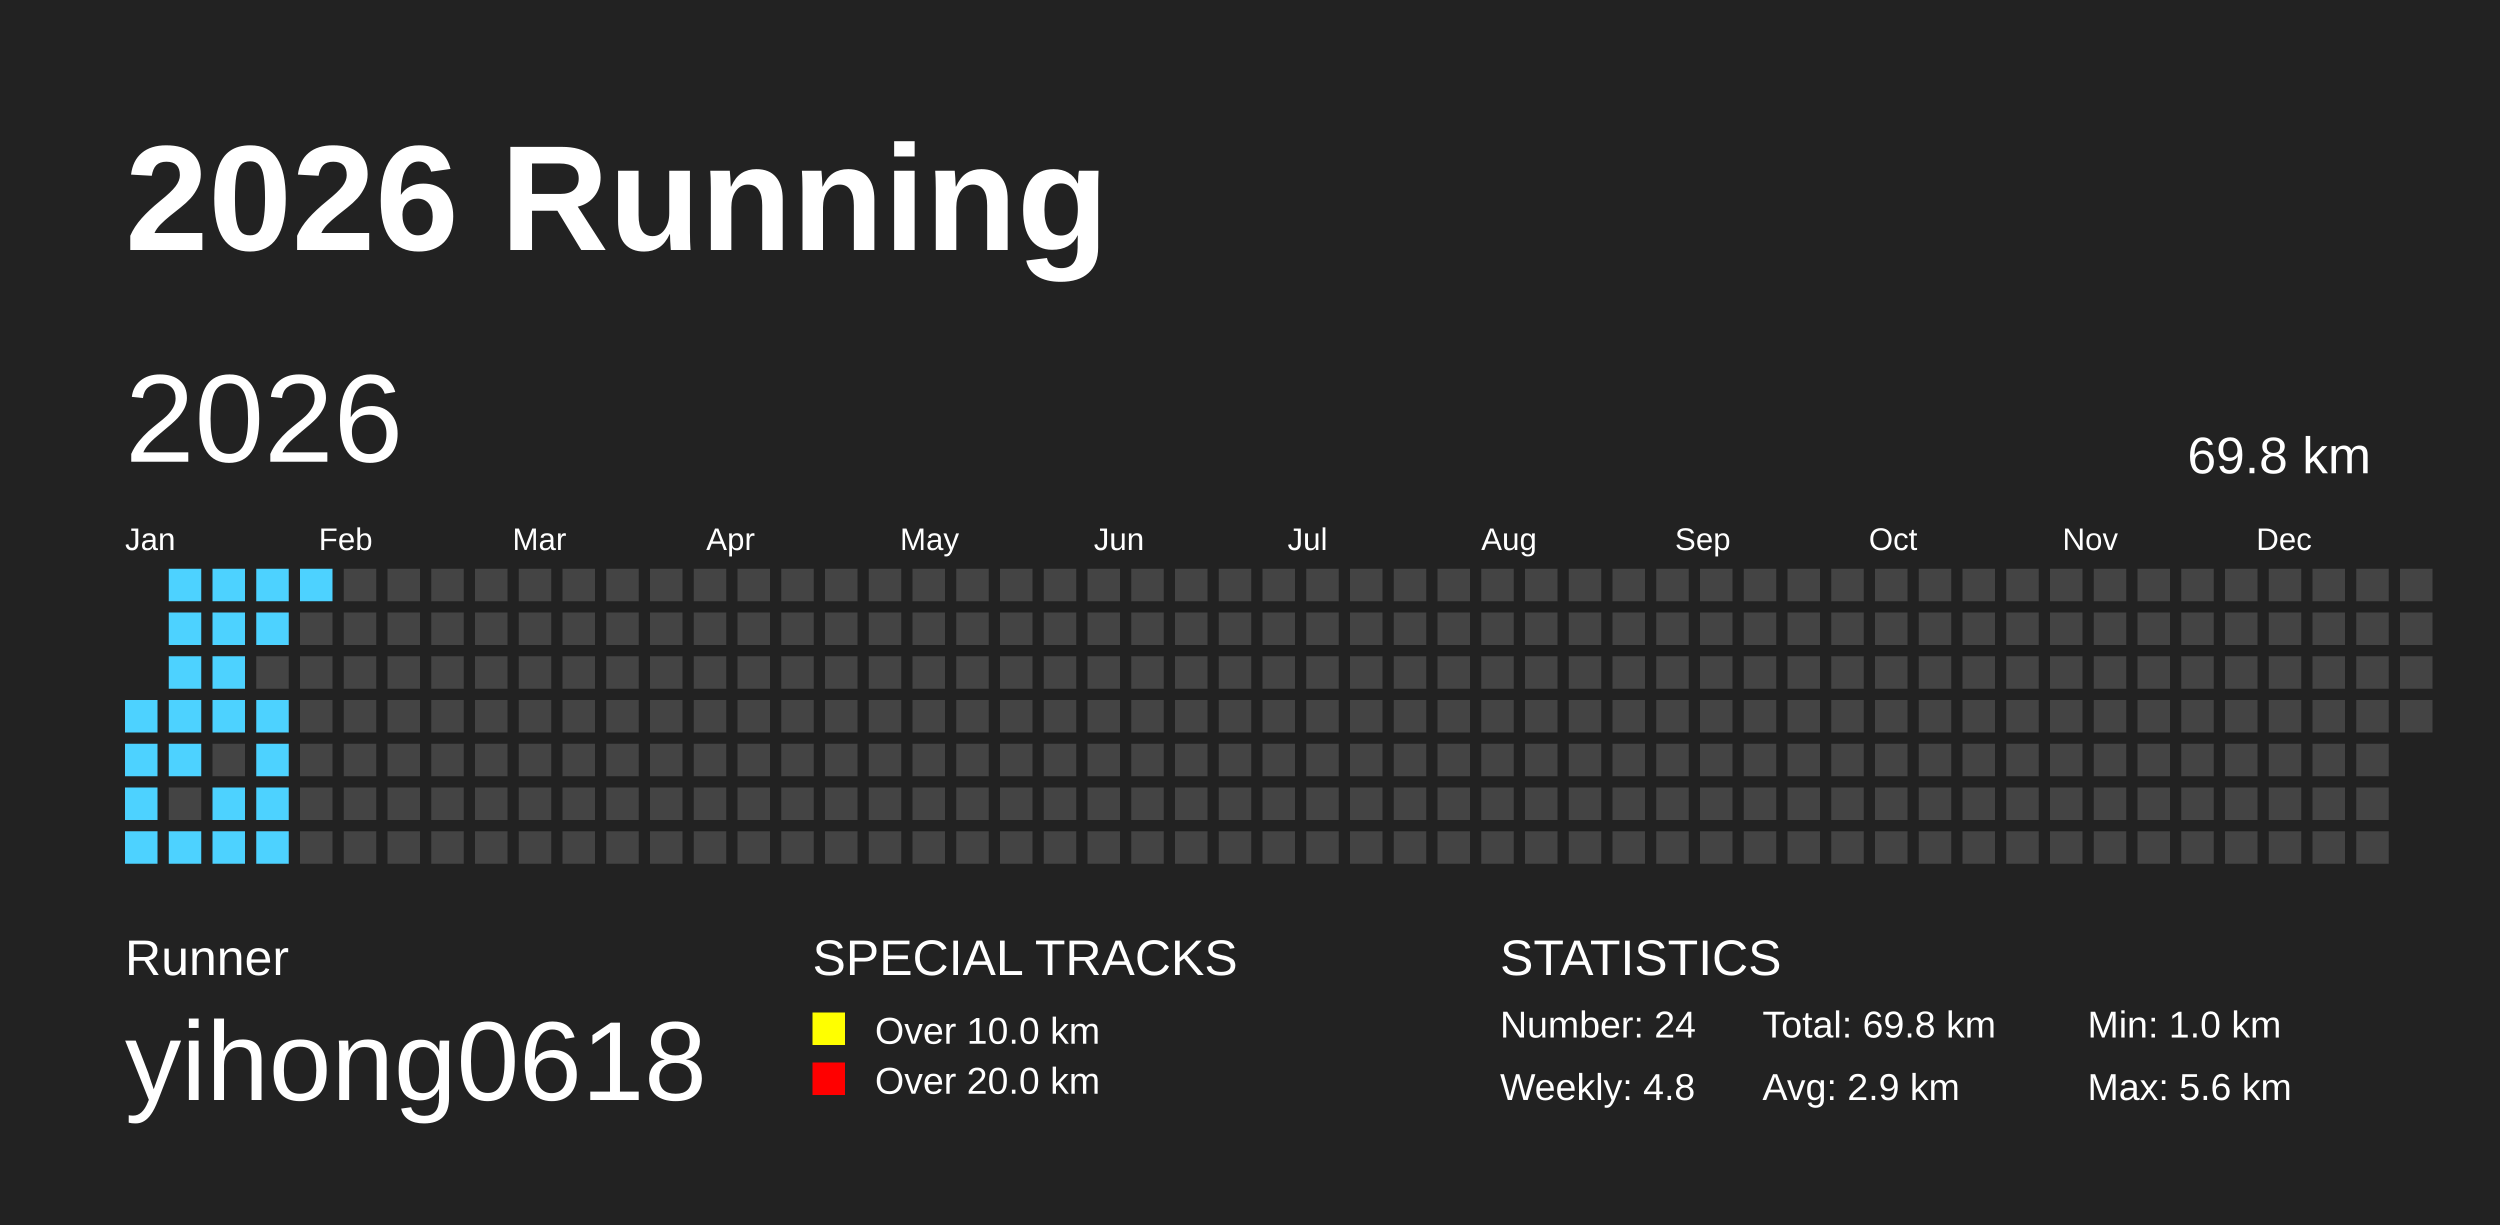
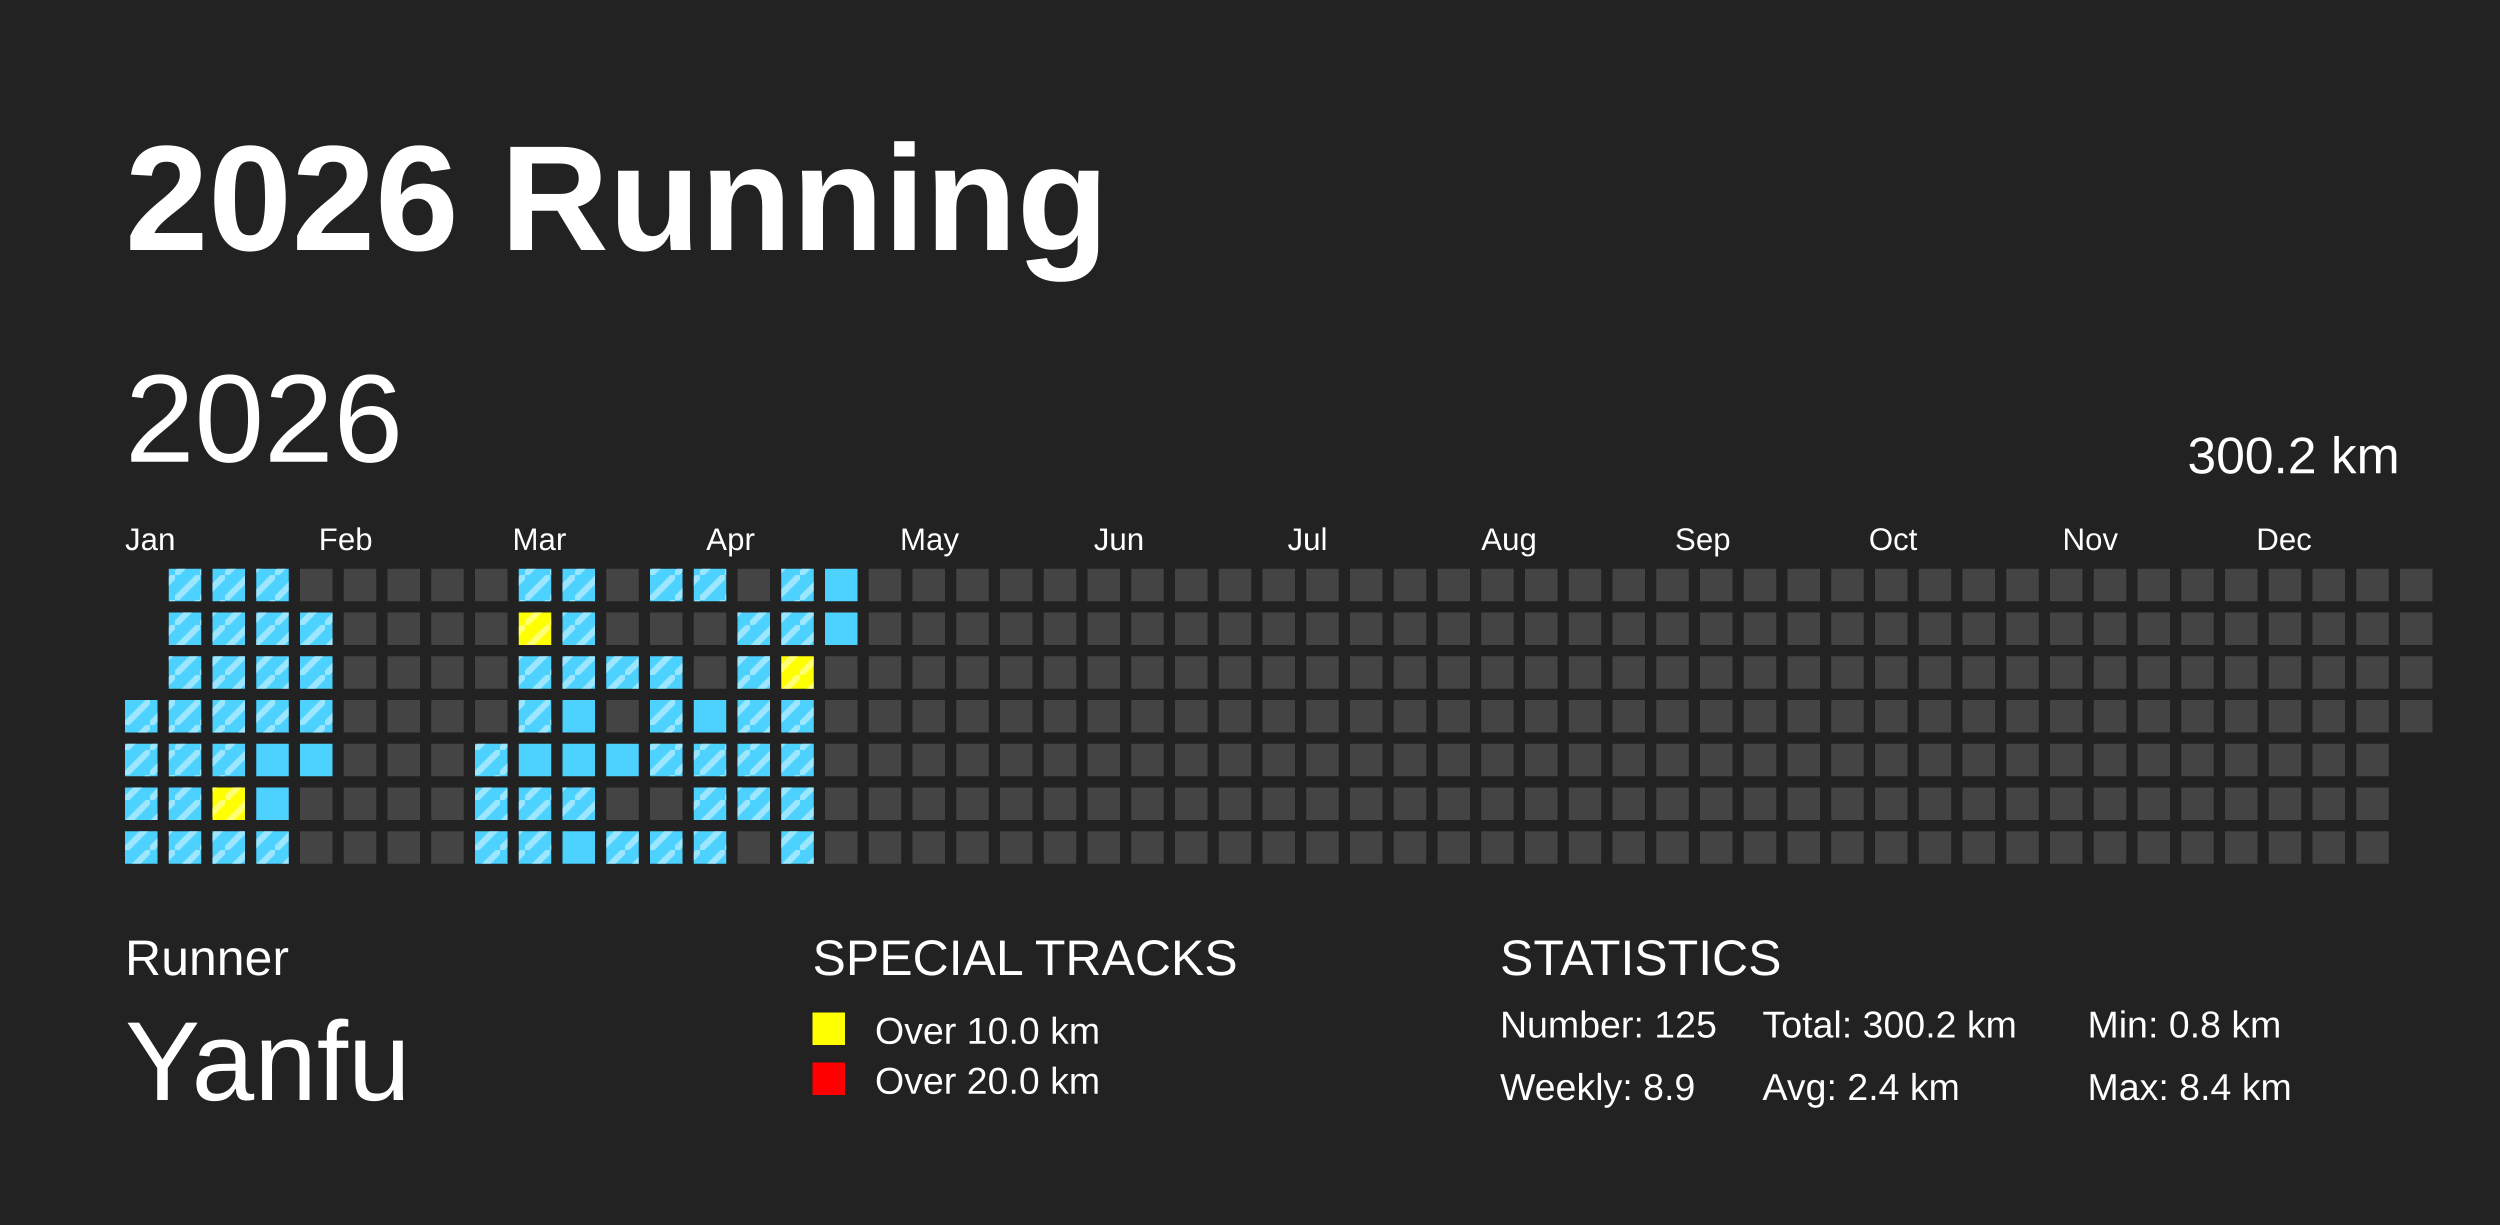
<svg xmlns="http://www.w3.org/2000/svg" baseProfile="full" height="98mm" version="1.1" viewBox="0,0,200,98" width="200mm">
-   <defs />
+   <defs>
+     <pattern height="2" id="indoor-stripe" patternUnits="userSpaceOnUse" width="2">
+       <line stroke="white" stroke-opacity="0.45" stroke-width="0.5" x1="0" x2="2" y1="2" y2="0" />
+     </pattern>
+   </defs>
  <rect fill="#222222" height="98" width="200" x="0" y="0" />
  <text fill="#FFFFFF" style="font-size:12px; font-family:Arial; font-weight:bold;" x="10" y="20">2026 Running</text>
  <text fill="#FFFFFF" style="font-size:4px; font-family:Arial" x="10" y="78">Runner</text>
-   <text fill="#FFFFFF" style="font-size:9px; font-family:Arial" x="10" y="88">yihong0618</text>
+   <text fill="#FFFFFF" style="font-size:9px; font-family:Arial" x="10" y="88">Yanfu</text>
  <text fill="#FFFFFF" style="font-size:4px; font-family:Arial" x="65" y="78">SPECIAL TRACKS</text>
  <rect fill="yellow" height="2.6" width="2.6" x="65" y="81" />
  <text fill="#FFFFFF" style="font-size:3px; font-family:Arial" x="70" y="83.5">Over 10.0 km</text>
  <rect fill="red" height="2.6" width="2.6" x="65" y="85" />
  <text fill="#FFFFFF" style="font-size:3px; font-family:Arial" x="70" y="87.5">Over 20.0 km</text>
  <text fill="#FFFFFF" style="font-size:4px; font-family:Arial" x="120" y="78">STATISTICS</text>
-   <text fill="#FFFFFF" style="font-size:3px; font-family:Arial" x="120" y="83">Number: 24</text>
-   <text fill="#FFFFFF" style="font-size:3px; font-family:Arial" x="120" y="88">Weekly: 4.8</text>
-   <text fill="#FFFFFF" style="font-size:3px; font-family:Arial" x="141" y="83">Total: 69.8 km</text>
-   <text fill="#FFFFFF" style="font-size:3px; font-family:Arial" x="141" y="88">Avg: 2.9 km</text>
-   <text fill="#FFFFFF" style="font-size:3px; font-family:Arial" x="167" y="83">Min: 1.0 km</text>
-   <text fill="#FFFFFF" style="font-size:3px; font-family:Arial" x="167" y="88">Max: 5.6 km</text>
+   <text fill="#FFFFFF" style="font-size:3px; font-family:Arial" x="120" y="83">Number: 125</text>
+   <text fill="#FFFFFF" style="font-size:3px; font-family:Arial" x="120" y="88">Weekly: 8.9</text>
+   <text fill="#FFFFFF" style="font-size:3px; font-family:Arial" x="141" y="83">Total: 300.2 km</text>
+   <text fill="#FFFFFF" style="font-size:3px; font-family:Arial" x="141" y="88">Avg: 2.4 km</text>
+   <text fill="#FFFFFF" style="font-size:3px; font-family:Arial" x="167" y="83">Min: 0.8 km</text>
+   <text fill="#FFFFFF" style="font-size:3px; font-family:Arial" x="167" y="88">Max: 8.4 km</text>
  <text dominant-baseline="hanging" fill="#FFFFFF" style="font-size:10.0px; font-family:Arial;" x="10" y="30">2026</text>
-   <text dominant-baseline="hanging" fill="#FFFFFF" style="font-size:4.125px; font-family:Arial;" x="175" y="35">69.8 km</text>
+   <text dominant-baseline="hanging" fill="#FFFFFF" style="font-size:4.125px; font-family:Arial;" x="175" y="35">300.2 km</text>
  <text fill="#FFFFFF" style="font-size:2.5px; font-family:Arial" x="10.0" y="44">Jan</text>
  <text fill="#FFFFFF" style="font-size:2.5px; font-family:Arial" x="25.5" y="44">Feb</text>
  <text fill="#FFFFFF" style="font-size:2.5px; font-family:Arial" x="41.0" y="44">Mar</text>
  <text fill="#FFFFFF" style="font-size:2.5px; font-family:Arial" x="56.5" y="44">Apr</text>
  <text fill="#FFFFFF" style="font-size:2.5px; font-family:Arial" x="72.0" y="44">May</text>
  <text fill="#FFFFFF" style="font-size:2.5px; font-family:Arial" x="87.5" y="44">Jun</text>
  <text fill="#FFFFFF" style="font-size:2.5px; font-family:Arial" x="103.0" y="44">Jul</text>
  <text fill="#FFFFFF" style="font-size:2.5px; font-family:Arial" x="118.5" y="44">Aug</text>
  <text fill="#FFFFFF" style="font-size:2.5px; font-family:Arial" x="134.0" y="44">Sep</text>
  <text fill="#FFFFFF" style="font-size:2.5px; font-family:Arial" x="149.5" y="44">Oct</text>
  <text fill="#FFFFFF" style="font-size:2.5px; font-family:Arial" x="165.0" y="44">Nov</text>
  <text fill="#FFFFFF" style="font-size:2.5px; font-family:Arial" x="180.5" y="44">Dec</text>
  <rect fill="#4DD2FF" height="2.6" width="2.6" x="10.0" y="56.0" />
+   <rect fill="url(#indoor-stripe)" height="2.6" width="2.6" x="10.0" y="56.0" />
  <rect fill="#4DD2FF" height="2.6" width="2.6" x="10.0" y="59.5" />
+   <rect fill="url(#indoor-stripe)" height="2.6" width="2.6" x="10.0" y="59.5" />
  <rect fill="#4DD2FF" height="2.6" width="2.6" x="10.0" y="63.0" />
+   <rect fill="url(#indoor-stripe)" height="2.6" width="2.6" x="10.0" y="63.0" />
  <rect fill="#4DD2FF" height="2.6" width="2.6" x="10.0" y="66.5" />
+   <rect fill="url(#indoor-stripe)" height="2.6" width="2.6" x="10.0" y="66.5" />
  <rect fill="#4DD2FF" height="2.6" width="2.6" x="13.5" y="45.5" />
+   <rect fill="url(#indoor-stripe)" height="2.6" width="2.6" x="13.5" y="45.5" />
  <rect fill="#4DD2FF" height="2.6" width="2.6" x="13.5" y="49.0" />
+   <rect fill="url(#indoor-stripe)" height="2.6" width="2.6" x="13.5" y="49.0" />
  <rect fill="#4DD2FF" height="2.6" width="2.6" x="13.5" y="52.5" />
+   <rect fill="url(#indoor-stripe)" height="2.6" width="2.6" x="13.5" y="52.5" />
  <rect fill="#4DD2FF" height="2.6" width="2.6" x="13.5" y="56.0" />
+   <rect fill="url(#indoor-stripe)" height="2.6" width="2.6" x="13.5" y="56.0" />
  <rect fill="#4DD2FF" height="2.6" width="2.6" x="13.5" y="59.5" />
-   <rect fill="#444444" height="2.6" width="2.6" x="13.5" y="63.0" />
+   <rect fill="url(#indoor-stripe)" height="2.6" width="2.6" x="13.5" y="59.5" />
+   <rect fill="#4DD2FF" height="2.6" width="2.6" x="13.5" y="63.0" />
+   <rect fill="url(#indoor-stripe)" height="2.6" width="2.6" x="13.5" y="63.0" />
  <rect fill="#4DD2FF" height="2.6" width="2.6" x="13.5" y="66.5" />
+   <rect fill="url(#indoor-stripe)" height="2.6" width="2.6" x="13.5" y="66.5" />
  <rect fill="#4DD2FF" height="2.6" width="2.6" x="17.0" y="45.5" />
+   <rect fill="url(#indoor-stripe)" height="2.6" width="2.6" x="17.0" y="45.5" />
  <rect fill="#4DD2FF" height="2.6" width="2.6" x="17.0" y="49.0" />
+   <rect fill="url(#indoor-stripe)" height="2.6" width="2.6" x="17.0" y="49.0" />
  <rect fill="#4DD2FF" height="2.6" width="2.6" x="17.0" y="52.5" />
+   <rect fill="url(#indoor-stripe)" height="2.6" width="2.6" x="17.0" y="52.5" />
  <rect fill="#4DD2FF" height="2.6" width="2.6" x="17.0" y="56.0" />
-   <rect fill="#444444" height="2.6" width="2.6" x="17.0" y="59.5" />
-   <rect fill="#4DD2FF" height="2.6" width="2.6" x="17.0" y="63.0" />
+   <rect fill="url(#indoor-stripe)" height="2.6" width="2.6" x="17.0" y="56.0" />
+   <rect fill="#4DD2FF" height="2.6" width="2.6" x="17.0" y="59.5" />
+   <rect fill="url(#indoor-stripe)" height="2.6" width="2.6" x="17.0" y="59.5" />
+   <rect fill="yellow" height="2.6" width="2.6" x="17.0" y="63.0" />
+   <rect fill="url(#indoor-stripe)" height="2.6" width="2.6" x="17.0" y="63.0" />
  <rect fill="#4DD2FF" height="2.6" width="2.6" x="17.0" y="66.5" />
+   <rect fill="url(#indoor-stripe)" height="2.6" width="2.6" x="17.0" y="66.5" />
  <rect fill="#4DD2FF" height="2.6" width="2.6" x="20.5" y="45.5" />
+   <rect fill="url(#indoor-stripe)" height="2.6" width="2.6" x="20.5" y="45.5" />
  <rect fill="#4DD2FF" height="2.6" width="2.6" x="20.5" y="49.0" />
-   <rect fill="#444444" height="2.6" width="2.6" x="20.5" y="52.5" />
+   <rect fill="url(#indoor-stripe)" height="2.6" width="2.6" x="20.5" y="49.0" />
+   <rect fill="#4DD2FF" height="2.6" width="2.6" x="20.5" y="52.5" />
+   <rect fill="url(#indoor-stripe)" height="2.6" width="2.6" x="20.5" y="52.5" />
  <rect fill="#4DD2FF" height="2.6" width="2.6" x="20.5" y="56.0" />
+   <rect fill="url(#indoor-stripe)" height="2.6" width="2.6" x="20.5" y="56.0" />
  <rect fill="#4DD2FF" height="2.6" width="2.6" x="20.5" y="59.5" />
  <rect fill="#4DD2FF" height="2.6" width="2.6" x="20.5" y="63.0" />
  <rect fill="#4DD2FF" height="2.6" width="2.6" x="20.5" y="66.5" />
-   <rect fill="#4DD2FF" height="2.6" width="2.6" x="24.0" y="45.5" />
-   <rect fill="#444444" height="2.6" width="2.6" x="24.0" y="49.0" />
-   <rect fill="#444444" height="2.6" width="2.6" x="24.0" y="52.5" />
-   <rect fill="#444444" height="2.6" width="2.6" x="24.0" y="56.0" />
-   <rect fill="#444444" height="2.6" width="2.6" x="24.0" y="59.5" />
+   <rect fill="url(#indoor-stripe)" height="2.6" width="2.6" x="20.5" y="66.5" />
+   <rect fill="#444444" height="2.6" width="2.6" x="24.0" y="45.5" />
+   <rect fill="#4DD2FF" height="2.6" width="2.6" x="24.0" y="49.0" />
+   <rect fill="url(#indoor-stripe)" height="2.6" width="2.6" x="24.0" y="49.0" />
+   <rect fill="#4DD2FF" height="2.6" width="2.6" x="24.0" y="52.5" />
+   <rect fill="url(#indoor-stripe)" height="2.6" width="2.6" x="24.0" y="52.5" />
+   <rect fill="#4DD2FF" height="2.6" width="2.6" x="24.0" y="56.0" />
+   <rect fill="url(#indoor-stripe)" height="2.6" width="2.6" x="24.0" y="56.0" />
+   <rect fill="#4DD2FF" height="2.6" width="2.6" x="24.0" y="59.5" />
  <rect fill="#444444" height="2.6" width="2.6" x="24.0" y="63.0" />
  <rect fill="#444444" height="2.6" width="2.6" x="24.0" y="66.5" />
  <rect fill="#444444" height="2.6" width="2.6" x="27.5" y="45.5" />
  <rect fill="#444444" height="2.6" width="2.6" x="27.5" y="49.0" />
  <rect fill="#444444" height="2.6" width="2.6" x="27.5" y="52.5" />
  <rect fill="#444444" height="2.6" width="2.6" x="27.5" y="56.0" />
  <rect fill="#444444" height="2.6" width="2.6" x="27.5" y="59.5" />
  <rect fill="#444444" height="2.6" width="2.6" x="27.5" y="63.0" />
  <rect fill="#444444" height="2.6" width="2.6" x="27.5" y="66.5" />
  <rect fill="#444444" height="2.6" width="2.6" x="31.0" y="45.5" />
  <rect fill="#444444" height="2.6" width="2.6" x="31.0" y="49.0" />
  <rect fill="#444444" height="2.6" width="2.6" x="31.0" y="52.5" />
  <rect fill="#444444" height="2.6" width="2.6" x="31.0" y="56.0" />
  <rect fill="#444444" height="2.6" width="2.6" x="31.0" y="59.5" />
  <rect fill="#444444" height="2.6" width="2.6" x="31.0" y="63.0" />
  <rect fill="#444444" height="2.6" width="2.6" x="31.0" y="66.5" />
  <rect fill="#444444" height="2.6" width="2.6" x="34.5" y="45.5" />
  <rect fill="#444444" height="2.6" width="2.6" x="34.5" y="49.0" />
  <rect fill="#444444" height="2.6" width="2.6" x="34.5" y="52.5" />
  <rect fill="#444444" height="2.6" width="2.6" x="34.5" y="56.0" />
  <rect fill="#444444" height="2.6" width="2.6" x="34.5" y="59.5" />
  <rect fill="#444444" height="2.6" width="2.6" x="34.5" y="63.0" />
  <rect fill="#444444" height="2.6" width="2.6" x="34.5" y="66.5" />
  <rect fill="#444444" height="2.6" width="2.6" x="38.0" y="45.5" />
  <rect fill="#444444" height="2.6" width="2.6" x="38.0" y="49.0" />
  <rect fill="#444444" height="2.6" width="2.6" x="38.0" y="52.5" />
  <rect fill="#444444" height="2.6" width="2.6" x="38.0" y="56.0" />
-   <rect fill="#444444" height="2.6" width="2.6" x="38.0" y="59.5" />
-   <rect fill="#444444" height="2.6" width="2.6" x="38.0" y="63.0" />
-   <rect fill="#444444" height="2.6" width="2.6" x="38.0" y="66.5" />
-   <rect fill="#444444" height="2.6" width="2.6" x="41.5" y="45.5" />
-   <rect fill="#444444" height="2.6" width="2.6" x="41.5" y="49.0" />
-   <rect fill="#444444" height="2.6" width="2.6" x="41.5" y="52.5" />
-   <rect fill="#444444" height="2.6" width="2.6" x="41.5" y="56.0" />
-   <rect fill="#444444" height="2.6" width="2.6" x="41.5" y="59.5" />
-   <rect fill="#444444" height="2.6" width="2.6" x="41.5" y="63.0" />
-   <rect fill="#444444" height="2.6" width="2.6" x="41.5" y="66.5" />
-   <rect fill="#444444" height="2.6" width="2.6" x="45.0" y="45.5" />
-   <rect fill="#444444" height="2.6" width="2.6" x="45.0" y="49.0" />
-   <rect fill="#444444" height="2.6" width="2.6" x="45.0" y="52.5" />
-   <rect fill="#444444" height="2.6" width="2.6" x="45.0" y="56.0" />
-   <rect fill="#444444" height="2.6" width="2.6" x="45.0" y="59.5" />
-   <rect fill="#444444" height="2.6" width="2.6" x="45.0" y="63.0" />
-   <rect fill="#444444" height="2.6" width="2.6" x="45.0" y="66.5" />
+   <rect fill="#4DD2FF" height="2.6" width="2.6" x="38.0" y="59.5" />
+   <rect fill="url(#indoor-stripe)" height="2.6" width="2.6" x="38.0" y="59.5" />
+   <rect fill="#4DD2FF" height="2.6" width="2.6" x="38.0" y="63.0" />
+   <rect fill="url(#indoor-stripe)" height="2.6" width="2.6" x="38.0" y="63.0" />
+   <rect fill="#4DD2FF" height="2.6" width="2.6" x="38.0" y="66.5" />
+   <rect fill="url(#indoor-stripe)" height="2.6" width="2.6" x="38.0" y="66.5" />
+   <rect fill="#4DD2FF" height="2.6" width="2.6" x="41.5" y="45.5" />
+   <rect fill="url(#indoor-stripe)" height="2.6" width="2.6" x="41.5" y="45.5" />
+   <rect fill="yellow" height="2.6" width="2.6" x="41.5" y="49.0" />
+   <rect fill="url(#indoor-stripe)" height="2.6" width="2.6" x="41.5" y="49.0" />
+   <rect fill="#4DD2FF" height="2.6" width="2.6" x="41.5" y="52.5" />
+   <rect fill="url(#indoor-stripe)" height="2.6" width="2.6" x="41.5" y="52.5" />
+   <rect fill="#4DD2FF" height="2.6" width="2.6" x="41.5" y="56.0" />
+   <rect fill="url(#indoor-stripe)" height="2.6" width="2.6" x="41.5" y="56.0" />
+   <rect fill="#4DD2FF" height="2.6" width="2.6" x="41.5" y="59.5" />
+   <rect fill="#4DD2FF" height="2.6" width="2.6" x="41.5" y="63.0" />
+   <rect fill="url(#indoor-stripe)" height="2.6" width="2.6" x="41.5" y="63.0" />
+   <rect fill="#4DD2FF" height="2.6" width="2.6" x="41.5" y="66.5" />
+   <rect fill="url(#indoor-stripe)" height="2.6" width="2.6" x="41.5" y="66.5" />
+   <rect fill="#4DD2FF" height="2.6" width="2.6" x="45.0" y="45.5" />
+   <rect fill="url(#indoor-stripe)" height="2.6" width="2.6" x="45.0" y="45.5" />
+   <rect fill="#4DD2FF" height="2.6" width="2.6" x="45.0" y="49.0" />
+   <rect fill="url(#indoor-stripe)" height="2.6" width="2.6" x="45.0" y="49.0" />
+   <rect fill="#4DD2FF" height="2.6" width="2.6" x="45.0" y="52.5" />
+   <rect fill="url(#indoor-stripe)" height="2.6" width="2.6" x="45.0" y="52.5" />
+   <rect fill="#4DD2FF" height="2.6" width="2.6" x="45.0" y="56.0" />
+   <rect fill="#4DD2FF" height="2.6" width="2.6" x="45.0" y="59.5" />
+   <rect fill="#4DD2FF" height="2.6" width="2.6" x="45.0" y="63.0" />
+   <rect fill="url(#indoor-stripe)" height="2.6" width="2.6" x="45.0" y="63.0" />
+   <rect fill="#4DD2FF" height="2.6" width="2.6" x="45.0" y="66.5" />
  <rect fill="#444444" height="2.6" width="2.6" x="48.5" y="45.5" />
  <rect fill="#444444" height="2.6" width="2.6" x="48.5" y="49.0" />
-   <rect fill="#444444" height="2.6" width="2.6" x="48.5" y="52.5" />
+   <rect fill="#4DD2FF" height="2.6" width="2.6" x="48.5" y="52.5" />
+   <rect fill="url(#indoor-stripe)" height="2.6" width="2.6" x="48.5" y="52.5" />
  <rect fill="#444444" height="2.6" width="2.6" x="48.5" y="56.0" />
-   <rect fill="#444444" height="2.6" width="2.6" x="48.5" y="59.5" />
+   <rect fill="#4DD2FF" height="2.6" width="2.6" x="48.5" y="59.5" />
  <rect fill="#444444" height="2.6" width="2.6" x="48.5" y="63.0" />
-   <rect fill="#444444" height="2.6" width="2.6" x="48.5" y="66.5" />
-   <rect fill="#444444" height="2.6" width="2.6" x="52.0" y="45.5" />
+   <rect fill="#4DD2FF" height="2.6" width="2.6" x="48.5" y="66.5" />
+   <rect fill="url(#indoor-stripe)" height="2.6" width="2.6" x="48.5" y="66.5" />
+   <rect fill="#4DD2FF" height="2.6" width="2.6" x="52.0" y="45.5" />
+   <rect fill="url(#indoor-stripe)" height="2.6" width="2.6" x="52.0" y="45.5" />
  <rect fill="#444444" height="2.6" width="2.6" x="52.0" y="49.0" />
-   <rect fill="#444444" height="2.6" width="2.6" x="52.0" y="52.5" />
-   <rect fill="#444444" height="2.6" width="2.6" x="52.0" y="56.0" />
-   <rect fill="#444444" height="2.6" width="2.6" x="52.0" y="59.5" />
+   <rect fill="#4DD2FF" height="2.6" width="2.6" x="52.0" y="52.5" />
+   <rect fill="url(#indoor-stripe)" height="2.6" width="2.6" x="52.0" y="52.5" />
+   <rect fill="#4DD2FF" height="2.6" width="2.6" x="52.0" y="56.0" />
+   <rect fill="url(#indoor-stripe)" height="2.6" width="2.6" x="52.0" y="56.0" />
+   <rect fill="#4DD2FF" height="2.6" width="2.6" x="52.0" y="59.5" />
+   <rect fill="url(#indoor-stripe)" height="2.6" width="2.6" x="52.0" y="59.5" />
  <rect fill="#444444" height="2.6" width="2.6" x="52.0" y="63.0" />
-   <rect fill="#444444" height="2.6" width="2.6" x="52.0" y="66.5" />
-   <rect fill="#444444" height="2.6" width="2.6" x="55.5" y="45.5" />
+   <rect fill="#4DD2FF" height="2.6" width="2.6" x="52.0" y="66.5" />
+   <rect fill="url(#indoor-stripe)" height="2.6" width="2.6" x="52.0" y="66.5" />
+   <rect fill="#4DD2FF" height="2.6" width="2.6" x="55.5" y="45.5" />
+   <rect fill="url(#indoor-stripe)" height="2.6" width="2.6" x="55.5" y="45.5" />
  <rect fill="#444444" height="2.6" width="2.6" x="55.5" y="49.0" />
  <rect fill="#444444" height="2.6" width="2.6" x="55.5" y="52.5" />
-   <rect fill="#444444" height="2.6" width="2.6" x="55.5" y="56.0" />
-   <rect fill="#444444" height="2.6" width="2.6" x="55.5" y="59.5" />
-   <rect fill="#444444" height="2.6" width="2.6" x="55.5" y="63.0" />
-   <rect fill="#444444" height="2.6" width="2.6" x="55.5" y="66.5" />
+   <rect fill="#4DD2FF" height="2.6" width="2.6" x="55.5" y="56.0" />
+   <rect fill="#4DD2FF" height="2.6" width="2.6" x="55.5" y="59.5" />
+   <rect fill="url(#indoor-stripe)" height="2.6" width="2.6" x="55.5" y="59.5" />
+   <rect fill="#4DD2FF" height="2.6" width="2.6" x="55.5" y="63.0" />
+   <rect fill="url(#indoor-stripe)" height="2.6" width="2.6" x="55.5" y="63.0" />
+   <rect fill="#4DD2FF" height="2.6" width="2.6" x="55.5" y="66.5" />
+   <rect fill="url(#indoor-stripe)" height="2.6" width="2.6" x="55.5" y="66.5" />
  <rect fill="#444444" height="2.6" width="2.6" x="59.0" y="45.5" />
-   <rect fill="#444444" height="2.6" width="2.6" x="59.0" y="49.0" />
-   <rect fill="#444444" height="2.6" width="2.6" x="59.0" y="52.5" />
-   <rect fill="#444444" height="2.6" width="2.6" x="59.0" y="56.0" />
-   <rect fill="#444444" height="2.6" width="2.6" x="59.0" y="59.5" />
-   <rect fill="#444444" height="2.6" width="2.6" x="59.0" y="63.0" />
+   <rect fill="#4DD2FF" height="2.6" width="2.6" x="59.0" y="49.0" />
+   <rect fill="url(#indoor-stripe)" height="2.6" width="2.6" x="59.0" y="49.0" />
+   <rect fill="#4DD2FF" height="2.6" width="2.6" x="59.0" y="52.5" />
+   <rect fill="url(#indoor-stripe)" height="2.6" width="2.6" x="59.0" y="52.5" />
+   <rect fill="#4DD2FF" height="2.6" width="2.6" x="59.0" y="56.0" />
+   <rect fill="url(#indoor-stripe)" height="2.6" width="2.6" x="59.0" y="56.0" />
+   <rect fill="#4DD2FF" height="2.6" width="2.6" x="59.0" y="59.5" />
+   <rect fill="url(#indoor-stripe)" height="2.6" width="2.6" x="59.0" y="59.5" />
+   <rect fill="#4DD2FF" height="2.6" width="2.6" x="59.0" y="63.0" />
+   <rect fill="url(#indoor-stripe)" height="2.6" width="2.6" x="59.0" y="63.0" />
  <rect fill="#444444" height="2.6" width="2.6" x="59.0" y="66.5" />
-   <rect fill="#444444" height="2.6" width="2.6" x="62.5" y="45.5" />
-   <rect fill="#444444" height="2.6" width="2.6" x="62.5" y="49.0" />
-   <rect fill="#444444" height="2.6" width="2.6" x="62.5" y="52.5" />
-   <rect fill="#444444" height="2.6" width="2.6" x="62.5" y="56.0" />
-   <rect fill="#444444" height="2.6" width="2.6" x="62.5" y="59.5" />
-   <rect fill="#444444" height="2.6" width="2.6" x="62.5" y="63.0" />
-   <rect fill="#444444" height="2.6" width="2.6" x="62.5" y="66.5" />
-   <rect fill="#444444" height="2.6" width="2.6" x="66.0" y="45.5" />
-   <rect fill="#444444" height="2.6" width="2.6" x="66.0" y="49.0" />
+   <rect fill="#4DD2FF" height="2.6" width="2.6" x="62.5" y="45.5" />
+   <rect fill="url(#indoor-stripe)" height="2.6" width="2.6" x="62.5" y="45.5" />
+   <rect fill="#4DD2FF" height="2.6" width="2.6" x="62.5" y="49.0" />
+   <rect fill="url(#indoor-stripe)" height="2.6" width="2.6" x="62.5" y="49.0" />
+   <rect fill="yellow" height="2.6" width="2.6" x="62.5" y="52.5" />
+   <rect fill="url(#indoor-stripe)" height="2.6" width="2.6" x="62.5" y="52.5" />
+   <rect fill="#4DD2FF" height="2.6" width="2.6" x="62.5" y="56.0" />
+   <rect fill="url(#indoor-stripe)" height="2.6" width="2.6" x="62.5" y="56.0" />
+   <rect fill="#4DD2FF" height="2.6" width="2.6" x="62.5" y="59.5" />
+   <rect fill="url(#indoor-stripe)" height="2.6" width="2.6" x="62.5" y="59.5" />
+   <rect fill="#4DD2FF" height="2.6" width="2.6" x="62.5" y="63.0" />
+   <rect fill="url(#indoor-stripe)" height="2.6" width="2.6" x="62.5" y="63.0" />
+   <rect fill="#4DD2FF" height="2.6" width="2.6" x="62.5" y="66.5" />
+   <rect fill="url(#indoor-stripe)" height="2.6" width="2.6" x="62.5" y="66.5" />
+   <rect fill="#4DD2FF" height="2.6" width="2.6" x="66.0" y="45.5" />
+   <rect fill="#4DD2FF" height="2.6" width="2.6" x="66.0" y="49.0" />
  <rect fill="#444444" height="2.6" width="2.6" x="66.0" y="52.5" />
  <rect fill="#444444" height="2.6" width="2.6" x="66.0" y="56.0" />
  <rect fill="#444444" height="2.6" width="2.6" x="66.0" y="59.5" />
  <rect fill="#444444" height="2.6" width="2.6" x="66.0" y="63.0" />
  <rect fill="#444444" height="2.6" width="2.6" x="66.0" y="66.5" />
  <rect fill="#444444" height="2.6" width="2.6" x="69.5" y="45.5" />
  <rect fill="#444444" height="2.6" width="2.6" x="69.5" y="49.0" />
  <rect fill="#444444" height="2.6" width="2.6" x="69.5" y="52.5" />
  <rect fill="#444444" height="2.6" width="2.6" x="69.5" y="56.0" />
  <rect fill="#444444" height="2.6" width="2.6" x="69.5" y="59.5" />
  <rect fill="#444444" height="2.6" width="2.6" x="69.5" y="63.0" />
  <rect fill="#444444" height="2.6" width="2.6" x="69.5" y="66.5" />
  <rect fill="#444444" height="2.6" width="2.6" x="73.0" y="45.5" />
  <rect fill="#444444" height="2.6" width="2.6" x="73.0" y="49.0" />
  <rect fill="#444444" height="2.6" width="2.6" x="73.0" y="52.5" />
  <rect fill="#444444" height="2.6" width="2.6" x="73.0" y="56.0" />
  <rect fill="#444444" height="2.6" width="2.6" x="73.0" y="59.5" />
  <rect fill="#444444" height="2.6" width="2.6" x="73.0" y="63.0" />
  <rect fill="#444444" height="2.6" width="2.6" x="73.0" y="66.5" />
  <rect fill="#444444" height="2.6" width="2.6" x="76.5" y="45.5" />
  <rect fill="#444444" height="2.6" width="2.6" x="76.5" y="49.0" />
  <rect fill="#444444" height="2.6" width="2.6" x="76.5" y="52.5" />
  <rect fill="#444444" height="2.6" width="2.6" x="76.5" y="56.0" />
  <rect fill="#444444" height="2.6" width="2.6" x="76.5" y="59.5" />
  <rect fill="#444444" height="2.6" width="2.6" x="76.5" y="63.0" />
  <rect fill="#444444" height="2.6" width="2.6" x="76.5" y="66.5" />
  <rect fill="#444444" height="2.6" width="2.6" x="80.0" y="45.5" />
  <rect fill="#444444" height="2.6" width="2.6" x="80.0" y="49.0" />
  <rect fill="#444444" height="2.6" width="2.6" x="80.0" y="52.5" />
  <rect fill="#444444" height="2.6" width="2.6" x="80.0" y="56.0" />
  <rect fill="#444444" height="2.6" width="2.6" x="80.0" y="59.5" />
  <rect fill="#444444" height="2.6" width="2.6" x="80.0" y="63.0" />
  <rect fill="#444444" height="2.6" width="2.6" x="80.0" y="66.5" />
  <rect fill="#444444" height="2.6" width="2.6" x="83.5" y="45.5" />
  <rect fill="#444444" height="2.6" width="2.6" x="83.5" y="49.0" />
  <rect fill="#444444" height="2.6" width="2.6" x="83.5" y="52.5" />
  <rect fill="#444444" height="2.6" width="2.6" x="83.5" y="56.0" />
  <rect fill="#444444" height="2.6" width="2.6" x="83.5" y="59.5" />
  <rect fill="#444444" height="2.6" width="2.6" x="83.5" y="63.0" />
  <rect fill="#444444" height="2.6" width="2.6" x="83.5" y="66.5" />
  <rect fill="#444444" height="2.6" width="2.6" x="87.0" y="45.5" />
  <rect fill="#444444" height="2.6" width="2.6" x="87.0" y="49.0" />
  <rect fill="#444444" height="2.6" width="2.6" x="87.0" y="52.5" />
  <rect fill="#444444" height="2.6" width="2.6" x="87.0" y="56.0" />
  <rect fill="#444444" height="2.6" width="2.6" x="87.0" y="59.5" />
  <rect fill="#444444" height="2.6" width="2.6" x="87.0" y="63.0" />
  <rect fill="#444444" height="2.6" width="2.6" x="87.0" y="66.5" />
  <rect fill="#444444" height="2.6" width="2.6" x="90.5" y="45.5" />
  <rect fill="#444444" height="2.6" width="2.6" x="90.5" y="49.0" />
  <rect fill="#444444" height="2.6" width="2.6" x="90.5" y="52.5" />
  <rect fill="#444444" height="2.6" width="2.6" x="90.5" y="56.0" />
  <rect fill="#444444" height="2.6" width="2.6" x="90.5" y="59.5" />
  <rect fill="#444444" height="2.6" width="2.6" x="90.5" y="63.0" />
  <rect fill="#444444" height="2.6" width="2.6" x="90.5" y="66.5" />
  <rect fill="#444444" height="2.6" width="2.6" x="94.0" y="45.5" />
  <rect fill="#444444" height="2.6" width="2.6" x="94.0" y="49.0" />
  <rect fill="#444444" height="2.6" width="2.6" x="94.0" y="52.5" />
  <rect fill="#444444" height="2.6" width="2.6" x="94.0" y="56.0" />
  <rect fill="#444444" height="2.6" width="2.6" x="94.0" y="59.5" />
  <rect fill="#444444" height="2.6" width="2.6" x="94.0" y="63.0" />
  <rect fill="#444444" height="2.6" width="2.6" x="94.0" y="66.5" />
  <rect fill="#444444" height="2.6" width="2.6" x="97.5" y="45.5" />
  <rect fill="#444444" height="2.6" width="2.6" x="97.5" y="49.0" />
  <rect fill="#444444" height="2.6" width="2.6" x="97.5" y="52.5" />
  <rect fill="#444444" height="2.6" width="2.6" x="97.5" y="56.0" />
  <rect fill="#444444" height="2.6" width="2.6" x="97.5" y="59.5" />
  <rect fill="#444444" height="2.6" width="2.6" x="97.5" y="63.0" />
  <rect fill="#444444" height="2.6" width="2.6" x="97.5" y="66.5" />
  <rect fill="#444444" height="2.6" width="2.6" x="101.0" y="45.5" />
  <rect fill="#444444" height="2.6" width="2.6" x="101.0" y="49.0" />
  <rect fill="#444444" height="2.6" width="2.6" x="101.0" y="52.5" />
  <rect fill="#444444" height="2.6" width="2.6" x="101.0" y="56.0" />
  <rect fill="#444444" height="2.6" width="2.6" x="101.0" y="59.5" />
  <rect fill="#444444" height="2.6" width="2.6" x="101.0" y="63.0" />
  <rect fill="#444444" height="2.6" width="2.6" x="101.0" y="66.5" />
  <rect fill="#444444" height="2.6" width="2.6" x="104.5" y="45.5" />
  <rect fill="#444444" height="2.6" width="2.6" x="104.5" y="49.0" />
  <rect fill="#444444" height="2.6" width="2.6" x="104.5" y="52.5" />
  <rect fill="#444444" height="2.6" width="2.6" x="104.5" y="56.0" />
  <rect fill="#444444" height="2.6" width="2.6" x="104.5" y="59.5" />
  <rect fill="#444444" height="2.6" width="2.6" x="104.5" y="63.0" />
  <rect fill="#444444" height="2.6" width="2.6" x="104.5" y="66.5" />
  <rect fill="#444444" height="2.6" width="2.6" x="108.0" y="45.5" />
  <rect fill="#444444" height="2.6" width="2.6" x="108.0" y="49.0" />
  <rect fill="#444444" height="2.6" width="2.6" x="108.0" y="52.5" />
  <rect fill="#444444" height="2.6" width="2.6" x="108.0" y="56.0" />
  <rect fill="#444444" height="2.6" width="2.6" x="108.0" y="59.5" />
  <rect fill="#444444" height="2.6" width="2.6" x="108.0" y="63.0" />
  <rect fill="#444444" height="2.6" width="2.6" x="108.0" y="66.5" />
  <rect fill="#444444" height="2.6" width="2.6" x="111.5" y="45.5" />
  <rect fill="#444444" height="2.6" width="2.6" x="111.5" y="49.0" />
  <rect fill="#444444" height="2.6" width="2.6" x="111.5" y="52.5" />
  <rect fill="#444444" height="2.6" width="2.6" x="111.5" y="56.0" />
  <rect fill="#444444" height="2.6" width="2.6" x="111.5" y="59.5" />
  <rect fill="#444444" height="2.6" width="2.6" x="111.5" y="63.0" />
  <rect fill="#444444" height="2.6" width="2.6" x="111.5" y="66.5" />
  <rect fill="#444444" height="2.6" width="2.6" x="115.0" y="45.5" />
  <rect fill="#444444" height="2.6" width="2.6" x="115.0" y="49.0" />
  <rect fill="#444444" height="2.6" width="2.6" x="115.0" y="52.5" />
  <rect fill="#444444" height="2.6" width="2.6" x="115.0" y="56.0" />
  <rect fill="#444444" height="2.6" width="2.6" x="115.0" y="59.5" />
  <rect fill="#444444" height="2.6" width="2.6" x="115.0" y="63.0" />
  <rect fill="#444444" height="2.6" width="2.6" x="115.0" y="66.5" />
  <rect fill="#444444" height="2.6" width="2.6" x="118.5" y="45.5" />
  <rect fill="#444444" height="2.6" width="2.6" x="118.5" y="49.0" />
  <rect fill="#444444" height="2.6" width="2.6" x="118.5" y="52.5" />
  <rect fill="#444444" height="2.6" width="2.6" x="118.5" y="56.0" />
  <rect fill="#444444" height="2.6" width="2.6" x="118.5" y="59.5" />
  <rect fill="#444444" height="2.6" width="2.6" x="118.5" y="63.0" />
  <rect fill="#444444" height="2.6" width="2.6" x="118.5" y="66.5" />
  <rect fill="#444444" height="2.6" width="2.6" x="122.0" y="45.5" />
  <rect fill="#444444" height="2.6" width="2.6" x="122.0" y="49.0" />
  <rect fill="#444444" height="2.6" width="2.6" x="122.0" y="52.5" />
  <rect fill="#444444" height="2.6" width="2.6" x="122.0" y="56.0" />
  <rect fill="#444444" height="2.6" width="2.6" x="122.0" y="59.5" />
  <rect fill="#444444" height="2.6" width="2.6" x="122.0" y="63.0" />
  <rect fill="#444444" height="2.6" width="2.6" x="122.0" y="66.5" />
  <rect fill="#444444" height="2.6" width="2.6" x="125.5" y="45.5" />
  <rect fill="#444444" height="2.6" width="2.6" x="125.5" y="49.0" />
  <rect fill="#444444" height="2.6" width="2.6" x="125.5" y="52.5" />
  <rect fill="#444444" height="2.6" width="2.6" x="125.5" y="56.0" />
  <rect fill="#444444" height="2.6" width="2.6" x="125.5" y="59.5" />
  <rect fill="#444444" height="2.6" width="2.6" x="125.5" y="63.0" />
  <rect fill="#444444" height="2.6" width="2.6" x="125.5" y="66.5" />
  <rect fill="#444444" height="2.6" width="2.6" x="129.0" y="45.5" />
  <rect fill="#444444" height="2.6" width="2.6" x="129.0" y="49.0" />
  <rect fill="#444444" height="2.6" width="2.6" x="129.0" y="52.5" />
  <rect fill="#444444" height="2.6" width="2.6" x="129.0" y="56.0" />
  <rect fill="#444444" height="2.6" width="2.6" x="129.0" y="59.5" />
  <rect fill="#444444" height="2.6" width="2.6" x="129.0" y="63.0" />
  <rect fill="#444444" height="2.6" width="2.6" x="129.0" y="66.5" />
  <rect fill="#444444" height="2.6" width="2.6" x="132.5" y="45.5" />
  <rect fill="#444444" height="2.6" width="2.6" x="132.5" y="49.0" />
  <rect fill="#444444" height="2.6" width="2.6" x="132.5" y="52.5" />
  <rect fill="#444444" height="2.6" width="2.6" x="132.5" y="56.0" />
  <rect fill="#444444" height="2.6" width="2.6" x="132.5" y="59.5" />
  <rect fill="#444444" height="2.6" width="2.6" x="132.5" y="63.0" />
  <rect fill="#444444" height="2.6" width="2.6" x="132.5" y="66.5" />
  <rect fill="#444444" height="2.6" width="2.6" x="136.0" y="45.5" />
  <rect fill="#444444" height="2.6" width="2.6" x="136.0" y="49.0" />
  <rect fill="#444444" height="2.6" width="2.6" x="136.0" y="52.5" />
  <rect fill="#444444" height="2.6" width="2.6" x="136.0" y="56.0" />
  <rect fill="#444444" height="2.6" width="2.6" x="136.0" y="59.5" />
  <rect fill="#444444" height="2.6" width="2.6" x="136.0" y="63.0" />
  <rect fill="#444444" height="2.6" width="2.6" x="136.0" y="66.5" />
  <rect fill="#444444" height="2.6" width="2.6" x="139.5" y="45.5" />
  <rect fill="#444444" height="2.6" width="2.6" x="139.5" y="49.0" />
  <rect fill="#444444" height="2.6" width="2.6" x="139.5" y="52.5" />
  <rect fill="#444444" height="2.6" width="2.6" x="139.5" y="56.0" />
  <rect fill="#444444" height="2.6" width="2.6" x="139.5" y="59.5" />
  <rect fill="#444444" height="2.6" width="2.6" x="139.5" y="63.0" />
  <rect fill="#444444" height="2.6" width="2.6" x="139.5" y="66.5" />
  <rect fill="#444444" height="2.6" width="2.6" x="143.0" y="45.5" />
  <rect fill="#444444" height="2.6" width="2.6" x="143.0" y="49.0" />
  <rect fill="#444444" height="2.6" width="2.6" x="143.0" y="52.5" />
  <rect fill="#444444" height="2.6" width="2.6" x="143.0" y="56.0" />
  <rect fill="#444444" height="2.6" width="2.6" x="143.0" y="59.5" />
  <rect fill="#444444" height="2.6" width="2.6" x="143.0" y="63.0" />
  <rect fill="#444444" height="2.6" width="2.6" x="143.0" y="66.5" />
  <rect fill="#444444" height="2.6" width="2.6" x="146.5" y="45.5" />
  <rect fill="#444444" height="2.6" width="2.6" x="146.5" y="49.0" />
  <rect fill="#444444" height="2.6" width="2.6" x="146.5" y="52.5" />
  <rect fill="#444444" height="2.6" width="2.6" x="146.5" y="56.0" />
  <rect fill="#444444" height="2.6" width="2.6" x="146.5" y="59.5" />
  <rect fill="#444444" height="2.6" width="2.6" x="146.5" y="63.0" />
  <rect fill="#444444" height="2.6" width="2.6" x="146.5" y="66.5" />
  <rect fill="#444444" height="2.6" width="2.6" x="150.0" y="45.5" />
  <rect fill="#444444" height="2.6" width="2.6" x="150.0" y="49.0" />
  <rect fill="#444444" height="2.6" width="2.6" x="150.0" y="52.5" />
  <rect fill="#444444" height="2.6" width="2.6" x="150.0" y="56.0" />
  <rect fill="#444444" height="2.6" width="2.6" x="150.0" y="59.5" />
  <rect fill="#444444" height="2.6" width="2.6" x="150.0" y="63.0" />
  <rect fill="#444444" height="2.6" width="2.6" x="150.0" y="66.5" />
  <rect fill="#444444" height="2.6" width="2.6" x="153.5" y="45.5" />
  <rect fill="#444444" height="2.6" width="2.6" x="153.5" y="49.0" />
  <rect fill="#444444" height="2.6" width="2.6" x="153.5" y="52.5" />
  <rect fill="#444444" height="2.6" width="2.6" x="153.5" y="56.0" />
  <rect fill="#444444" height="2.6" width="2.6" x="153.5" y="59.5" />
  <rect fill="#444444" height="2.6" width="2.6" x="153.5" y="63.0" />
  <rect fill="#444444" height="2.6" width="2.6" x="153.5" y="66.5" />
  <rect fill="#444444" height="2.6" width="2.6" x="157.0" y="45.5" />
  <rect fill="#444444" height="2.6" width="2.6" x="157.0" y="49.0" />
  <rect fill="#444444" height="2.6" width="2.6" x="157.0" y="52.5" />
  <rect fill="#444444" height="2.6" width="2.6" x="157.0" y="56.0" />
  <rect fill="#444444" height="2.6" width="2.6" x="157.0" y="59.5" />
  <rect fill="#444444" height="2.6" width="2.6" x="157.0" y="63.0" />
  <rect fill="#444444" height="2.6" width="2.6" x="157.0" y="66.5" />
  <rect fill="#444444" height="2.6" width="2.6" x="160.5" y="45.5" />
  <rect fill="#444444" height="2.6" width="2.6" x="160.5" y="49.0" />
  <rect fill="#444444" height="2.6" width="2.6" x="160.5" y="52.5" />
  <rect fill="#444444" height="2.6" width="2.6" x="160.5" y="56.0" />
  <rect fill="#444444" height="2.6" width="2.6" x="160.5" y="59.5" />
  <rect fill="#444444" height="2.6" width="2.6" x="160.5" y="63.0" />
  <rect fill="#444444" height="2.6" width="2.6" x="160.5" y="66.5" />
  <rect fill="#444444" height="2.6" width="2.6" x="164.0" y="45.5" />
  <rect fill="#444444" height="2.6" width="2.6" x="164.0" y="49.0" />
  <rect fill="#444444" height="2.6" width="2.6" x="164.0" y="52.5" />
  <rect fill="#444444" height="2.6" width="2.6" x="164.0" y="56.0" />
  <rect fill="#444444" height="2.6" width="2.6" x="164.0" y="59.5" />
  <rect fill="#444444" height="2.6" width="2.6" x="164.0" y="63.0" />
  <rect fill="#444444" height="2.6" width="2.6" x="164.0" y="66.5" />
  <rect fill="#444444" height="2.6" width="2.6" x="167.5" y="45.5" />
  <rect fill="#444444" height="2.6" width="2.6" x="167.5" y="49.0" />
  <rect fill="#444444" height="2.6" width="2.6" x="167.5" y="52.5" />
  <rect fill="#444444" height="2.6" width="2.6" x="167.5" y="56.0" />
  <rect fill="#444444" height="2.6" width="2.6" x="167.5" y="59.5" />
  <rect fill="#444444" height="2.6" width="2.6" x="167.5" y="63.0" />
  <rect fill="#444444" height="2.6" width="2.6" x="167.5" y="66.5" />
  <rect fill="#444444" height="2.6" width="2.6" x="171.0" y="45.5" />
  <rect fill="#444444" height="2.6" width="2.6" x="171.0" y="49.0" />
  <rect fill="#444444" height="2.6" width="2.6" x="171.0" y="52.5" />
  <rect fill="#444444" height="2.6" width="2.6" x="171.0" y="56.0" />
  <rect fill="#444444" height="2.6" width="2.6" x="171.0" y="59.5" />
  <rect fill="#444444" height="2.6" width="2.6" x="171.0" y="63.0" />
  <rect fill="#444444" height="2.6" width="2.6" x="171.0" y="66.5" />
  <rect fill="#444444" height="2.6" width="2.6" x="174.5" y="45.5" />
  <rect fill="#444444" height="2.6" width="2.6" x="174.5" y="49.0" />
  <rect fill="#444444" height="2.6" width="2.6" x="174.5" y="52.5" />
  <rect fill="#444444" height="2.6" width="2.6" x="174.5" y="56.0" />
  <rect fill="#444444" height="2.6" width="2.6" x="174.5" y="59.5" />
  <rect fill="#444444" height="2.6" width="2.6" x="174.5" y="63.0" />
  <rect fill="#444444" height="2.6" width="2.6" x="174.5" y="66.5" />
  <rect fill="#444444" height="2.6" width="2.6" x="178.0" y="45.5" />
  <rect fill="#444444" height="2.6" width="2.6" x="178.0" y="49.0" />
  <rect fill="#444444" height="2.6" width="2.6" x="178.0" y="52.5" />
  <rect fill="#444444" height="2.6" width="2.6" x="178.0" y="56.0" />
  <rect fill="#444444" height="2.6" width="2.6" x="178.0" y="59.5" />
  <rect fill="#444444" height="2.6" width="2.6" x="178.0" y="63.0" />
  <rect fill="#444444" height="2.6" width="2.6" x="178.0" y="66.5" />
  <rect fill="#444444" height="2.6" width="2.6" x="181.5" y="45.5" />
  <rect fill="#444444" height="2.6" width="2.6" x="181.5" y="49.0" />
  <rect fill="#444444" height="2.6" width="2.6" x="181.5" y="52.5" />
  <rect fill="#444444" height="2.6" width="2.6" x="181.5" y="56.0" />
  <rect fill="#444444" height="2.6" width="2.6" x="181.5" y="59.5" />
  <rect fill="#444444" height="2.6" width="2.6" x="181.5" y="63.0" />
  <rect fill="#444444" height="2.6" width="2.6" x="181.5" y="66.5" />
  <rect fill="#444444" height="2.6" width="2.6" x="185.0" y="45.5" />
  <rect fill="#444444" height="2.6" width="2.6" x="185.0" y="49.0" />
  <rect fill="#444444" height="2.6" width="2.6" x="185.0" y="52.5" />
  <rect fill="#444444" height="2.6" width="2.6" x="185.0" y="56.0" />
  <rect fill="#444444" height="2.6" width="2.6" x="185.0" y="59.5" />
  <rect fill="#444444" height="2.6" width="2.6" x="185.0" y="63.0" />
  <rect fill="#444444" height="2.6" width="2.6" x="185.0" y="66.5" />
  <rect fill="#444444" height="2.6" width="2.6" x="188.5" y="45.5" />
  <rect fill="#444444" height="2.6" width="2.6" x="188.5" y="49.0" />
  <rect fill="#444444" height="2.6" width="2.6" x="188.5" y="52.5" />
  <rect fill="#444444" height="2.6" width="2.6" x="188.5" y="56.0" />
  <rect fill="#444444" height="2.6" width="2.6" x="188.5" y="59.5" />
  <rect fill="#444444" height="2.6" width="2.6" x="188.5" y="63.0" />
  <rect fill="#444444" height="2.6" width="2.6" x="188.5" y="66.5" />
  <rect fill="#444444" height="2.6" width="2.6" x="192.0" y="45.5" />
  <rect fill="#444444" height="2.6" width="2.6" x="192.0" y="49.0" />
  <rect fill="#444444" height="2.6" width="2.6" x="192.0" y="52.5" />
  <rect fill="#444444" height="2.6" width="2.6" x="192.0" y="56.0" />
</svg>
